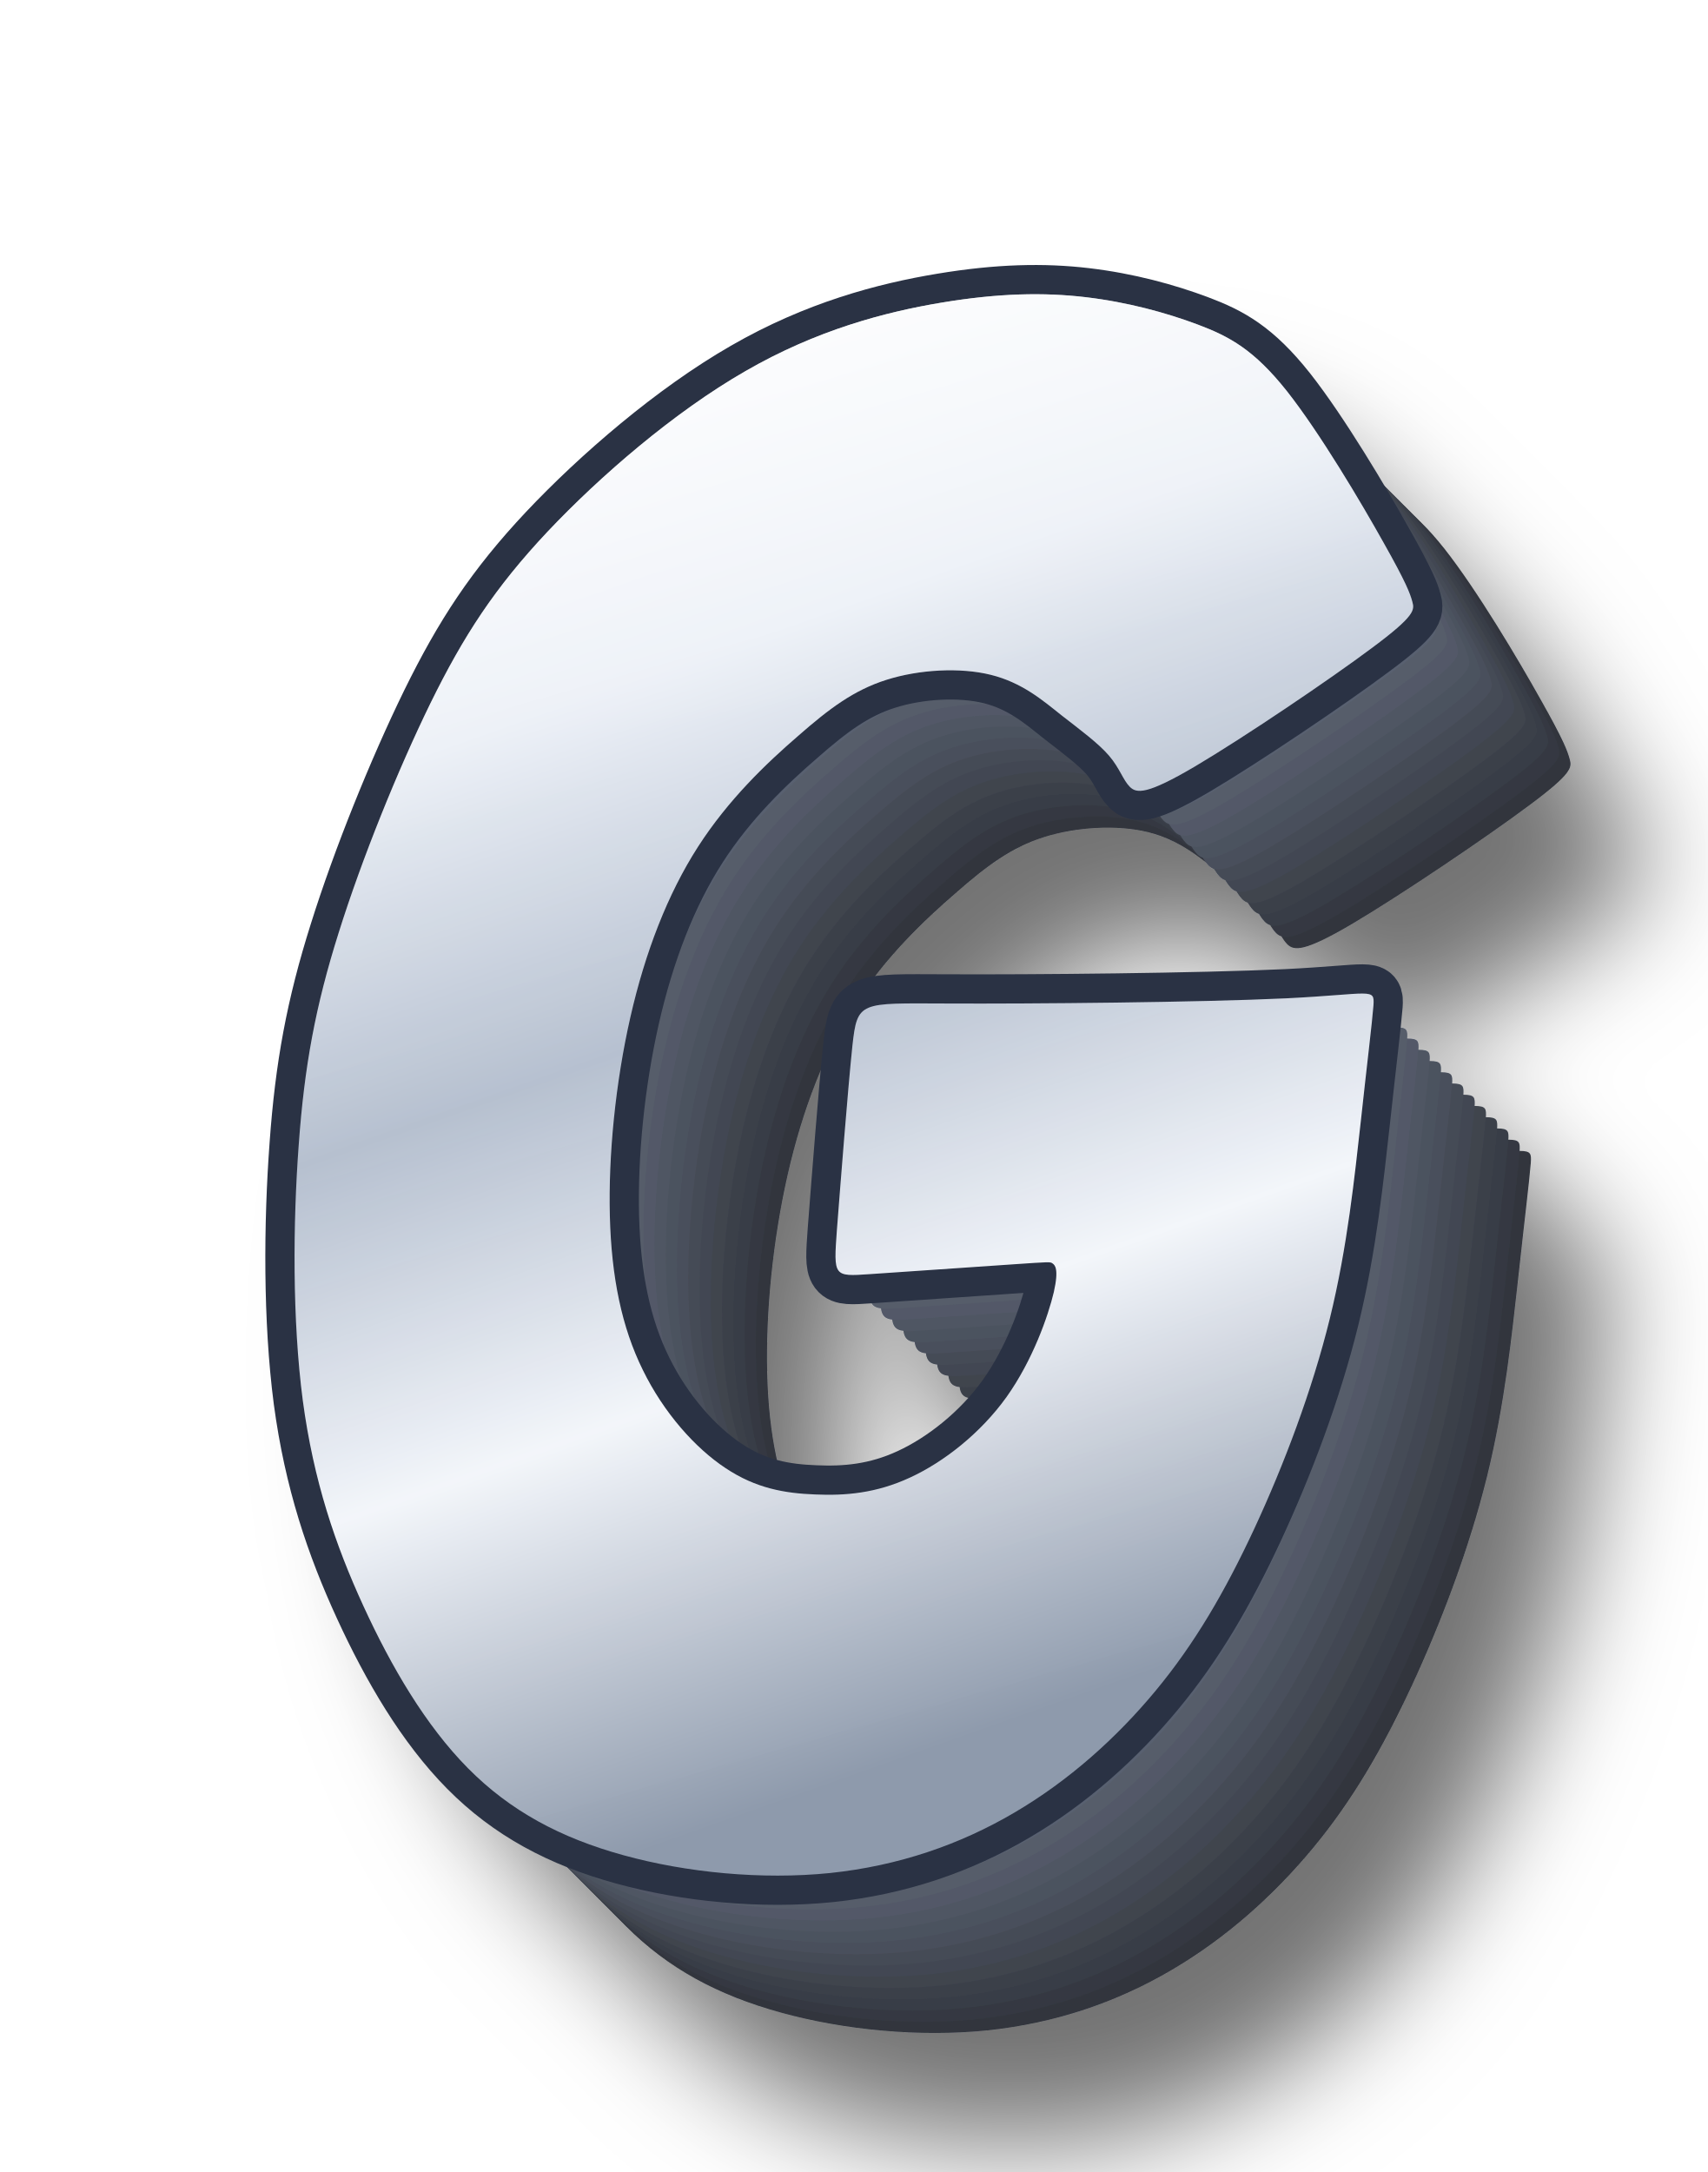
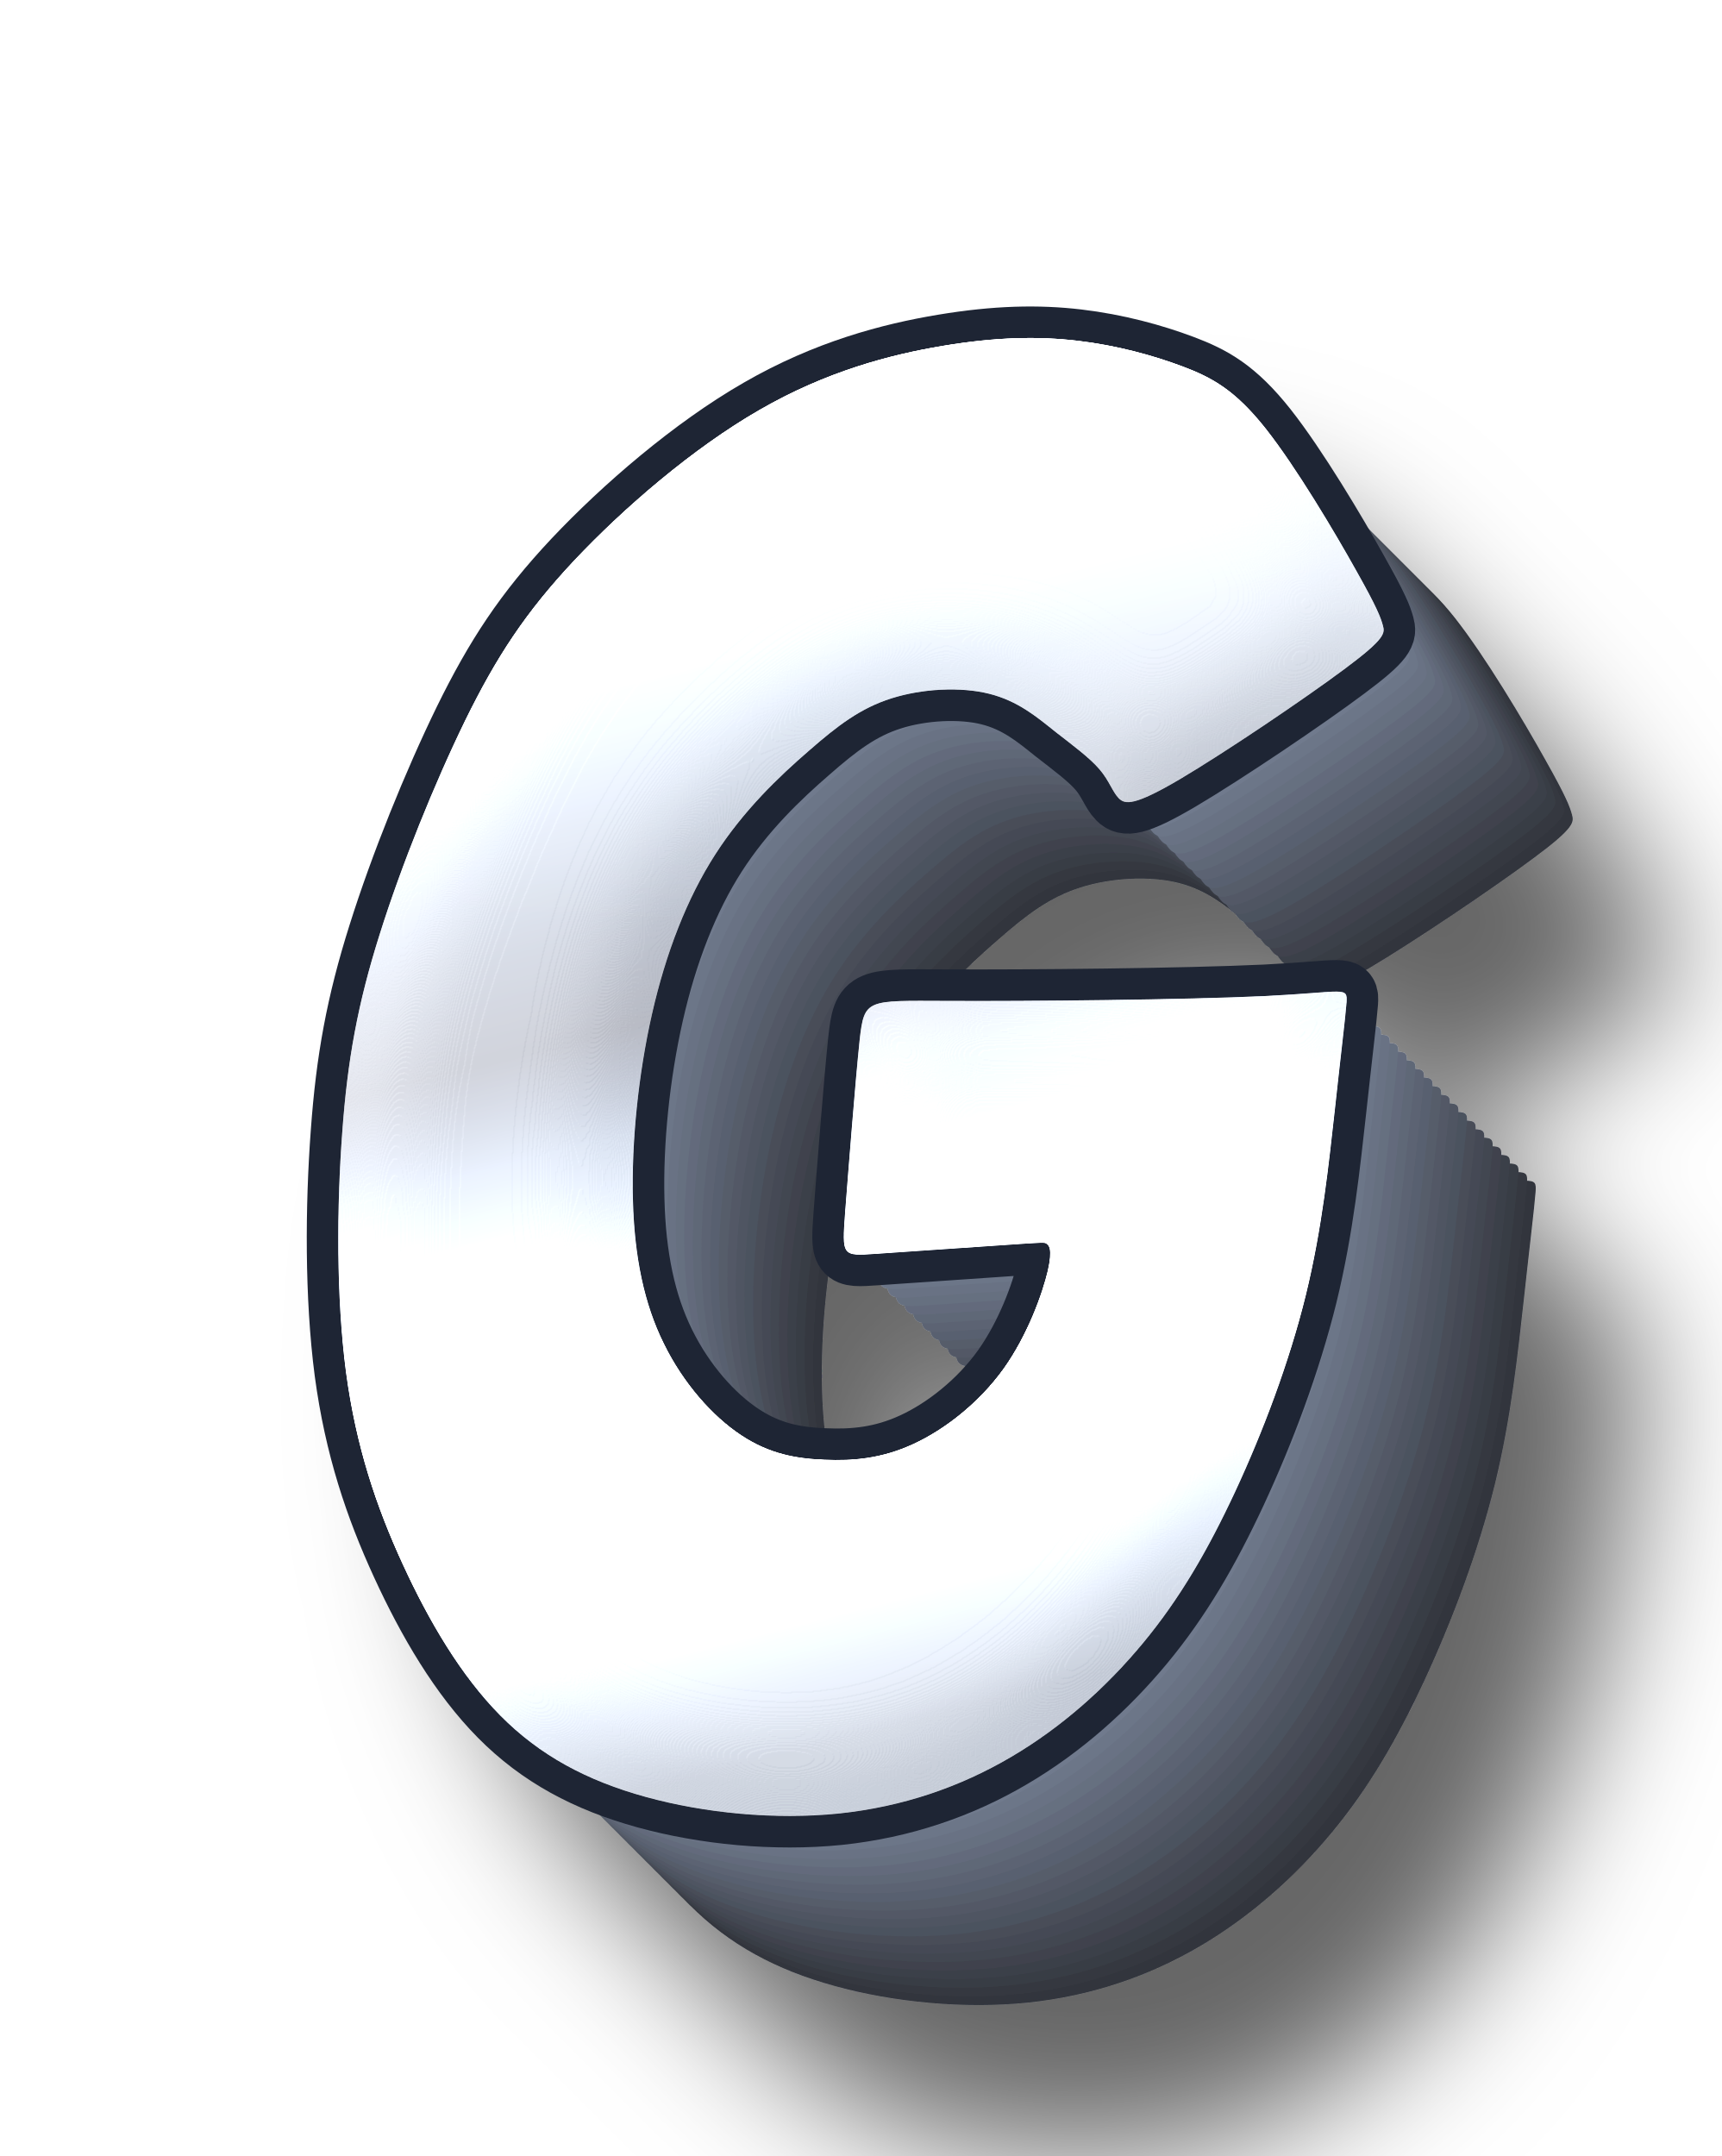
- <svg xmlns="http://www.w3.org/2000/svg" viewBox="75.41 548.18 75.96 96.62">
+ <svg xmlns="http://www.w3.org/2000/svg" viewBox="72.41 545.18 81.96 102.62">
  <defs>
    <path id="f-3-G" d="M 128.56 582.28 C 130.71 581.01 134.55 578.42 136.46 576.99 C 138.37 575.57 138.34 575.31 138.24 574.95 C 138.14 574.58 137.97 574.11 136.96 572.32 C 135.96 570.53 134.12 567.43 132.66 565.58 C 131.20 563.74 130.11 563.15 128.70 562.62 C 127.29 562.09 125.57 561.62 123.71 561.40 C 121.84 561.18 119.83 561.22 117.31 561.64 C 114.78 562.06 111.74 562.86 108.57 564.69 C 105.40 566.51 102.10 569.36 99.76 571.84 C 97.42 574.33 96.04 576.45 94.56 579.46 C 93.09 582.47 91.51 586.38 90.48 589.66 C 89.44 592.95 88.95 595.62 88.70 599.10 C 88.44 602.59 88.41 606.90 88.88 610.48 C 89.36 614.06 90.33 616.91 91.58 619.63 C 92.83 622.35 94.35 624.94 96.23 626.84 C 98.11 628.74 100.35 629.94 103.15 630.71 C 105.94 631.48 109.30 631.81 112.34 631.50 C 115.38 631.18 118.11 630.24 120.54 628.81 C 122.96 627.39 125.08 625.49 126.82 623.39 C 128.56 621.29 129.90 618.99 131.21 616.18 C 132.52 613.36 133.78 610.04 134.57 606.83 C 135.36 603.61 135.67 600.51 135.95 598.03 C 136.22 595.54 136.45 593.68 136.51 592.90 C 136.56 592.11 136.45 592.40 132.63 592.59 C 128.81 592.77 121.30 592.84 117.48 592.82 C 113.66 592.81 113.55 592.70 113.33 594.70 C 113.12 596.71 112.80 600.84 112.64 602.90 C 112.49 604.97 112.49 604.97 114.09 604.86 C 115.70 604.75 118.91 604.53 120.52 604.42 C 122.13 604.31 122.13 604.31 122.23 604.38 C 122.33 604.45 122.53 604.60 122.29 605.66 C 122.04 606.72 121.35 608.69 120.19 610.32 C 119.03 611.94 117.39 613.22 115.89 613.91 C 114.38 614.61 113.00 614.72 111.67 614.66 C 110.33 614.61 109.04 614.39 107.69 613.49 C 106.34 612.60 104.94 611.03 104.01 609.13 C 103.07 607.23 102.61 605.00 102.54 602.28 C 102.47 599.56 102.79 596.35 103.45 593.44 C 104.11 590.54 105.11 587.95 106.46 585.85 C 107.81 583.75 109.50 582.14 110.90 580.93 C 112.29 579.71 113.39 578.88 114.85 578.42 C 116.30 577.96 118.13 577.86 119.49 578.20 C 120.86 578.54 121.77 579.31 122.62 579.99 C 123.48 580.66 124.27 581.24 124.75 581.80 C 125.22 582.35 125.37 582.88 125.67 583.18 C 125.97 583.48 126.42 583.54 128.56 582.28 Z" fill-rule="evenodd" />
-     <linearGradient id="g-3-G" x1="0" y1="0" x2="0.25" y2="1">
+     <linearGradient id="metal-3-G" x1="0" y1="0" x2="0.18" y2="1">
      <stop offset="0" stop-color="#FFFFFF" />
-       <stop offset="0.3" stop-color="#E8EDF5" />
-       <stop offset="0.52" stop-color="#AFBACB" />
-       <stop offset="0.74" stop-color="#F2F5FA" />
-       <stop offset="1" stop-color="#8E9AAC" />
+       <stop offset="0.09" stop-color="#F2F6FC" />
+       <stop offset="0.2" stop-color="#D3DEEC" />
+       <stop offset="0.32" stop-color="#93A3B9" />
+       <stop offset="0.43" stop-color="#5A6880" />
+       <stop offset="0.5" stop-color="#3C4762" />
+       <stop offset="0.57" stop-color="#8695AC" />
+       <stop offset="0.68" stop-color="#DCE6F2" />
+       <stop offset="0.8" stop-color="#FFFFFF" />
+       <stop offset="0.9" stop-color="#B7C4D6" />
+       <stop offset="1" stop-color="#6E7B90" />
    </linearGradient>
-     <linearGradient id="luz-3-G" x1="0" y1="0" x2="0.2" y2="1">
-       <stop offset="0" stop-color="#fff" stop-opacity="0.85" />
-       <stop offset="0.35" stop-color="#fff" stop-opacity="0.12" />
-       <stop offset="1" stop-color="#fff" stop-opacity="0" />
+     <filter id="bisel-3-G" x="-40%" y="-40%" width="200%" height="200%">
+       <feGaussianBlur in="SourceAlpha" stdDeviation="2.4" result="relevo" />
+       <feSpecularLighting in="relevo" surfaceScale="4.5" specularConstant="1.25" specularExponent="22" lighting-color="#FFFFFF" result="luz">
+         <feDistantLight azimuth="228" elevation="62" />
+       </feSpecularLighting>
+       <feComposite in="luz" in2="SourceAlpha" operator="in" result="luzCortada" />
+       <feComposite in="SourceGraphic" in2="luzCortada" operator="arithmetic" k1="0" k2="1" k3="0.92" k4="0" />
+     </filter>
+     <linearGradient id="fio-3-G" x1="0" y1="0" x2="0" y2="0.4">
+       <stop offset="0" stop-color="#FFFFFF" stop-opacity="0.95" />
+       <stop offset="0.5" stop-color="#FFFFFF" stop-opacity="0.25" />
+       <stop offset="1" stop-color="#FFFFFF" stop-opacity="0" />
    </linearGradient>
-     <filter id="sombra-3-G" x="-30%" y="-30%" width="180%" height="180%">
-       <feDropShadow dx="3.5" dy="4.9" stdDeviation="2.6" flood-color="#000" flood-opacity="0.55" />
+     <filter id="sombra-3-G" x="-40%" y="-40%" width="200%" height="200%">
+       <feDropShadow dx="5.0" dy="7.2" stdDeviation="3.4" flood-color="#000" flood-opacity="0.6" />
    </filter>
  </defs>
  <g filter="url(#sombra-3-G)">
-     <use href="#f-3-G" x="7.00" y="7.00" fill="#32363e" />
-     <use href="#f-3-G" x="6.50" y="6.50" fill="#353942" />
-     <use href="#f-3-G" x="6.00" y="6.00" fill="#383d46" />
-     <use href="#f-3-G" x="5.50" y="5.50" fill="#3b404a" />
-     <use href="#f-3-G" x="5.00" y="5.00" fill="#3f444e" />
-     <use href="#f-3-G" x="4.50" y="4.50" fill="#424752" />
-     <use href="#f-3-G" x="4.00" y="4.00" fill="#454b56" />
-     <use href="#f-3-G" x="3.50" y="3.50" fill="#494f5b" />
-     <use href="#f-3-G" x="3.00" y="3.00" fill="#4c525f" />
-     <use href="#f-3-G" x="2.50" y="2.50" fill="#4f5663" />
-     <use href="#f-3-G" x="2.00" y="2.00" fill="#525967" />
-     <use href="#f-3-G" x="1.50" y="1.50" fill="#565d6b" />
-     <use href="#f-3-G" x="1.00" y="1.00" fill="#59606f" />
-     <use href="#f-3-G" x="0.50" y="0.50" fill="#5c6473" />
+     <use href="#f-3-G" x="9.00" y="9.00" fill="#32353c" />
+     <use href="#f-3-G" x="8.59" y="8.59" fill="#353840" />
+     <use href="#f-3-G" x="8.18" y="8.18" fill="#383c44" />
+     <use href="#f-3-G" x="7.77" y="7.77" fill="#3b3f48" />
+     <use href="#f-3-G" x="7.36" y="7.36" fill="#3f434d" />
+     <use href="#f-3-G" x="6.95" y="6.95" fill="#424751" />
+     <use href="#f-3-G" x="6.55" y="6.55" fill="#454a55" />
+     <use href="#f-3-G" x="6.14" y="6.14" fill="#484e59" />
+     <use href="#f-3-G" x="5.73" y="5.73" fill="#4c525e" />
+     <use href="#f-3-G" x="5.32" y="5.32" fill="#4f5562" />
+     <use href="#f-3-G" x="4.91" y="4.91" fill="#525966" />
+     <use href="#f-3-G" x="4.50" y="4.50" fill="#565d6b" />
+     <use href="#f-3-G" x="4.09" y="4.09" fill="#59606f" />
+     <use href="#f-3-G" x="3.68" y="3.68" fill="#5c6473" />
+     <use href="#f-3-G" x="3.27" y="3.27" fill="#5f6777" />
+     <use href="#f-3-G" x="2.86" y="2.86" fill="#636b7c" />
+     <use href="#f-3-G" x="2.45" y="2.45" fill="#666f80" />
+     <use href="#f-3-G" x="2.05" y="2.05" fill="#697284" />
+     <use href="#f-3-G" x="1.64" y="1.64" fill="#6c7688" />
+     <use href="#f-3-G" x="1.23" y="1.23" fill="#707a8d" />
+     <use href="#f-3-G" x="0.82" y="0.82" fill="#737d91" />
+     <use href="#f-3-G" x="0.41" y="0.41" fill="#768195" />
  </g>
-   <use href="#f-3-G" fill="#2A3244" stroke="#2A3244" stroke-width="2.6" stroke-linejoin="round" />
-   <use href="#f-3-G" fill="url(#g-3-G)" />
-   <use href="#f-3-G" fill="url(#luz-3-G)" />
+   <use href="#f-3-G" fill="#1E2534" stroke="#1E2534" stroke-width="3" stroke-linejoin="round" />
+   <g filter="url(#bisel-3-G)">
+     <use href="#f-3-G" fill="url(#metal-3-G)" />
+   </g>
+   <use href="#f-3-G" fill="url(#fio-3-G)" />
</svg>
